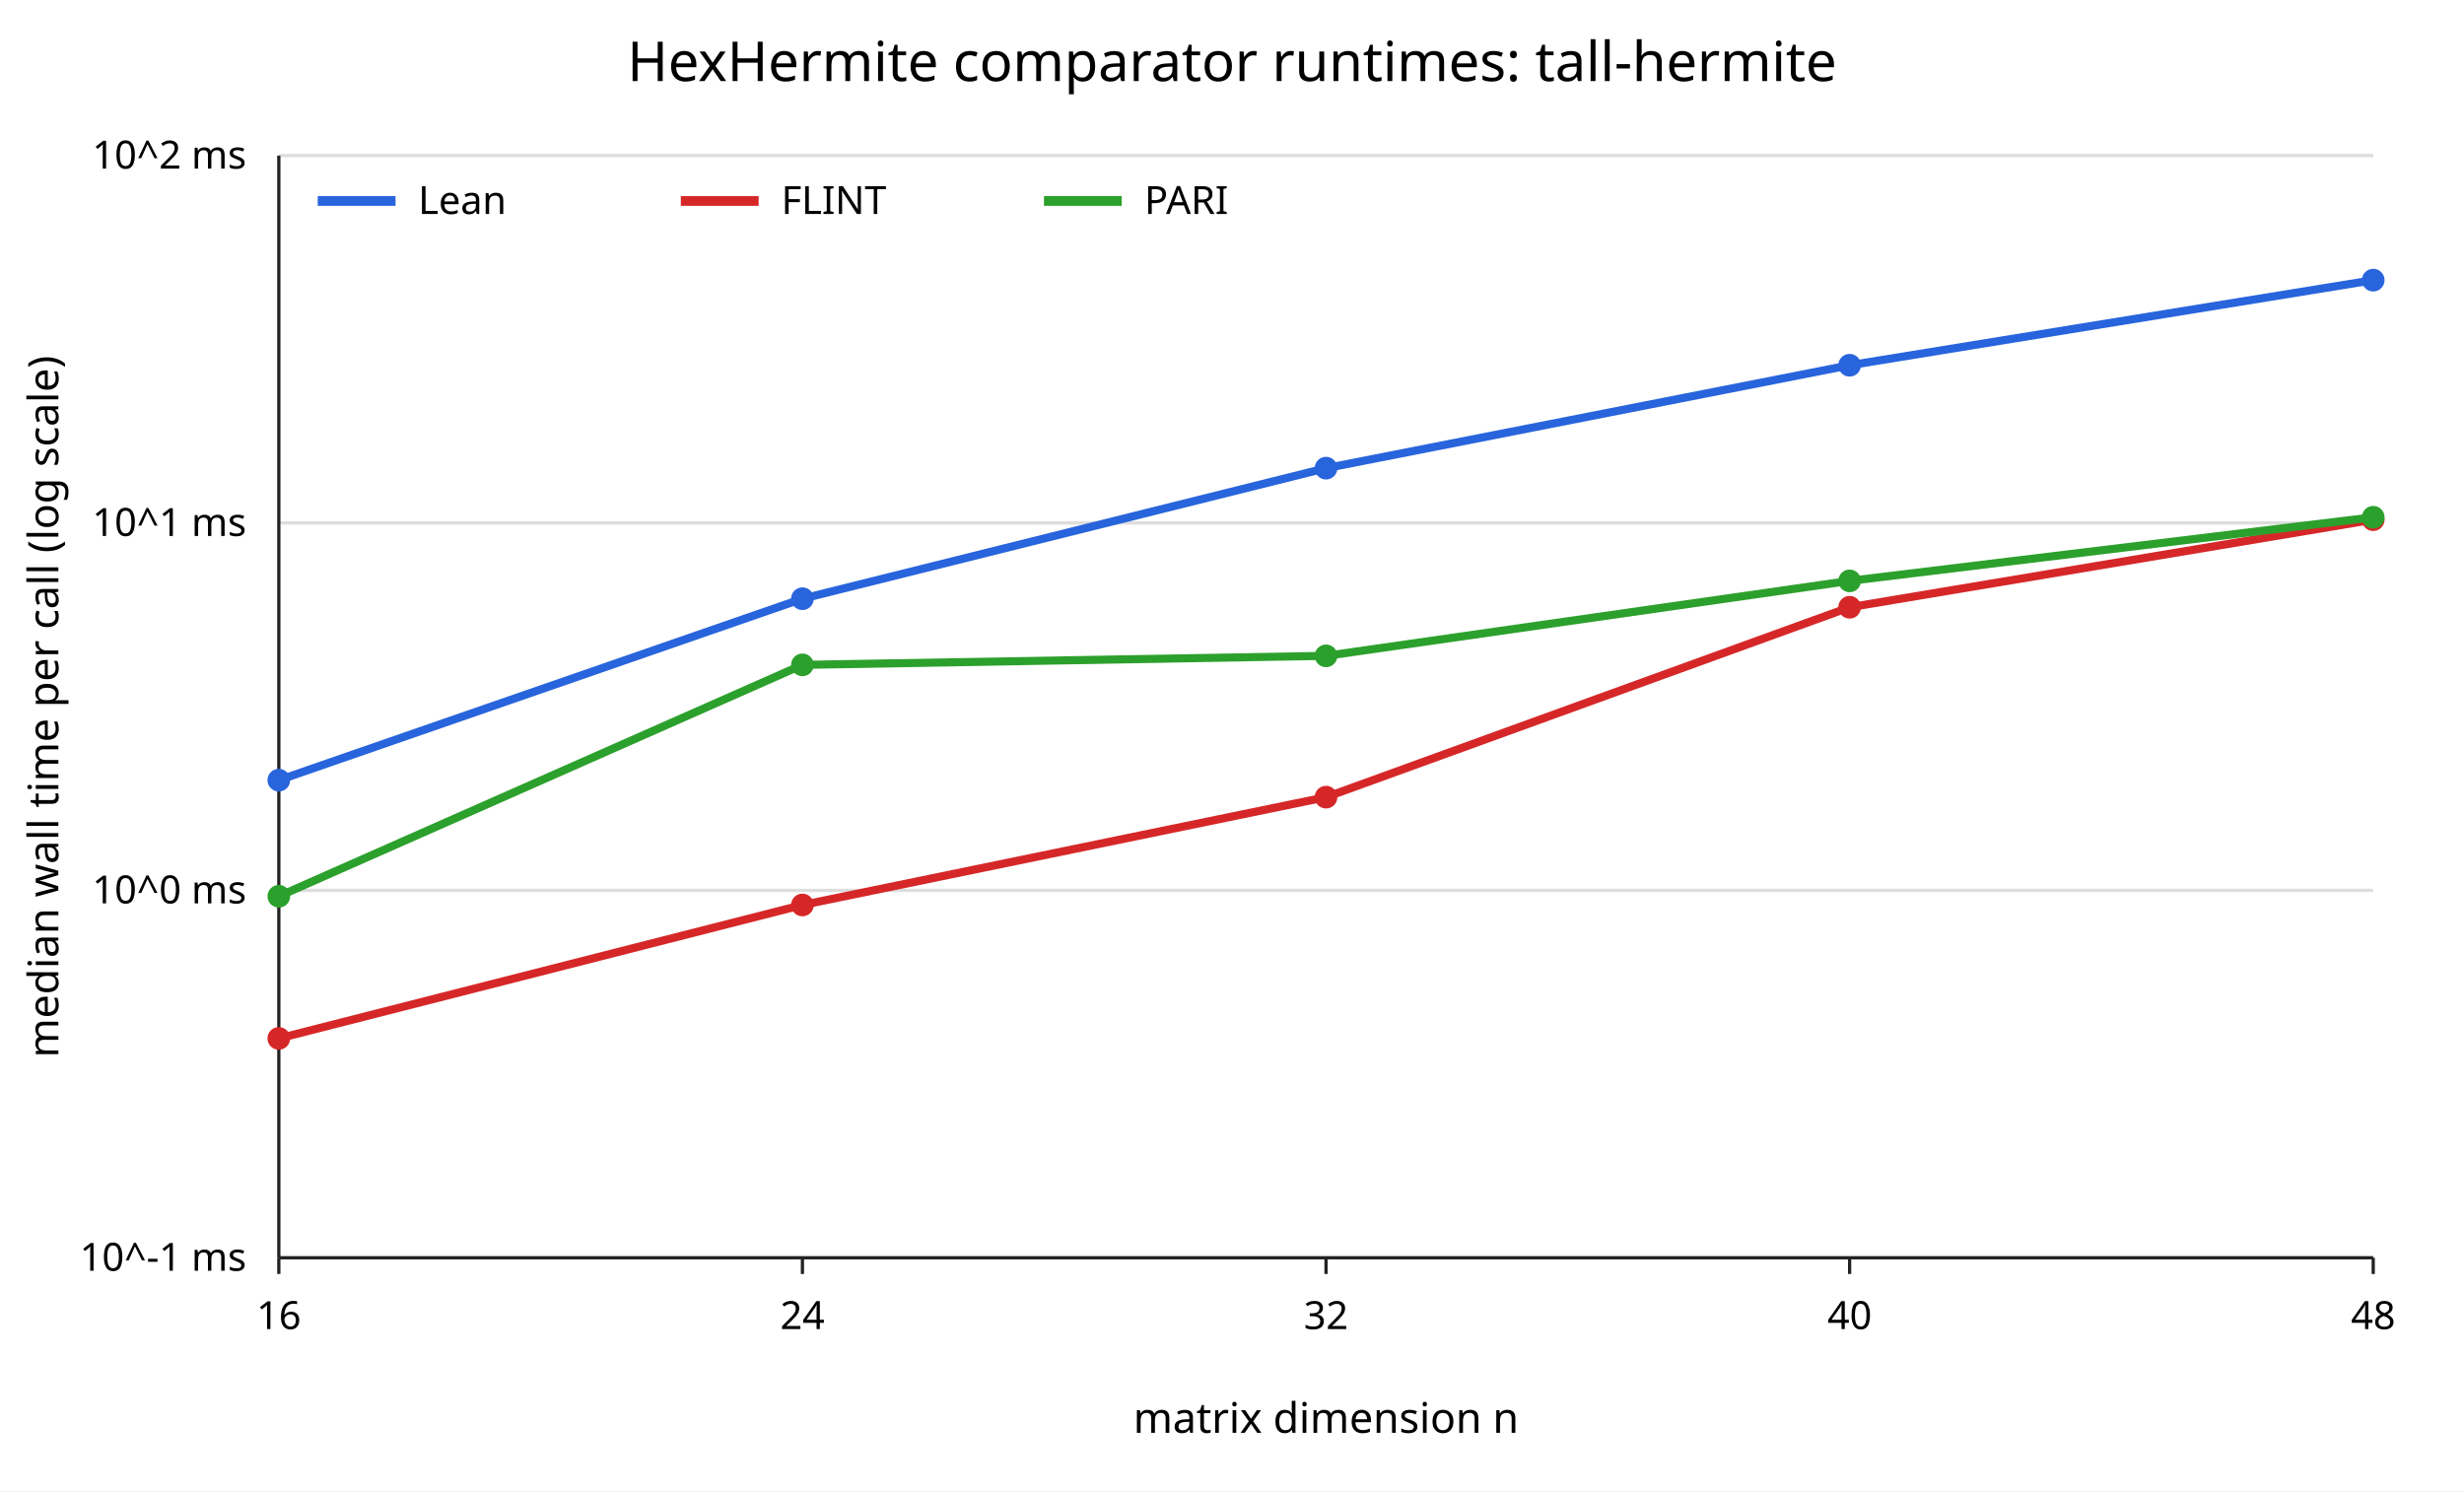
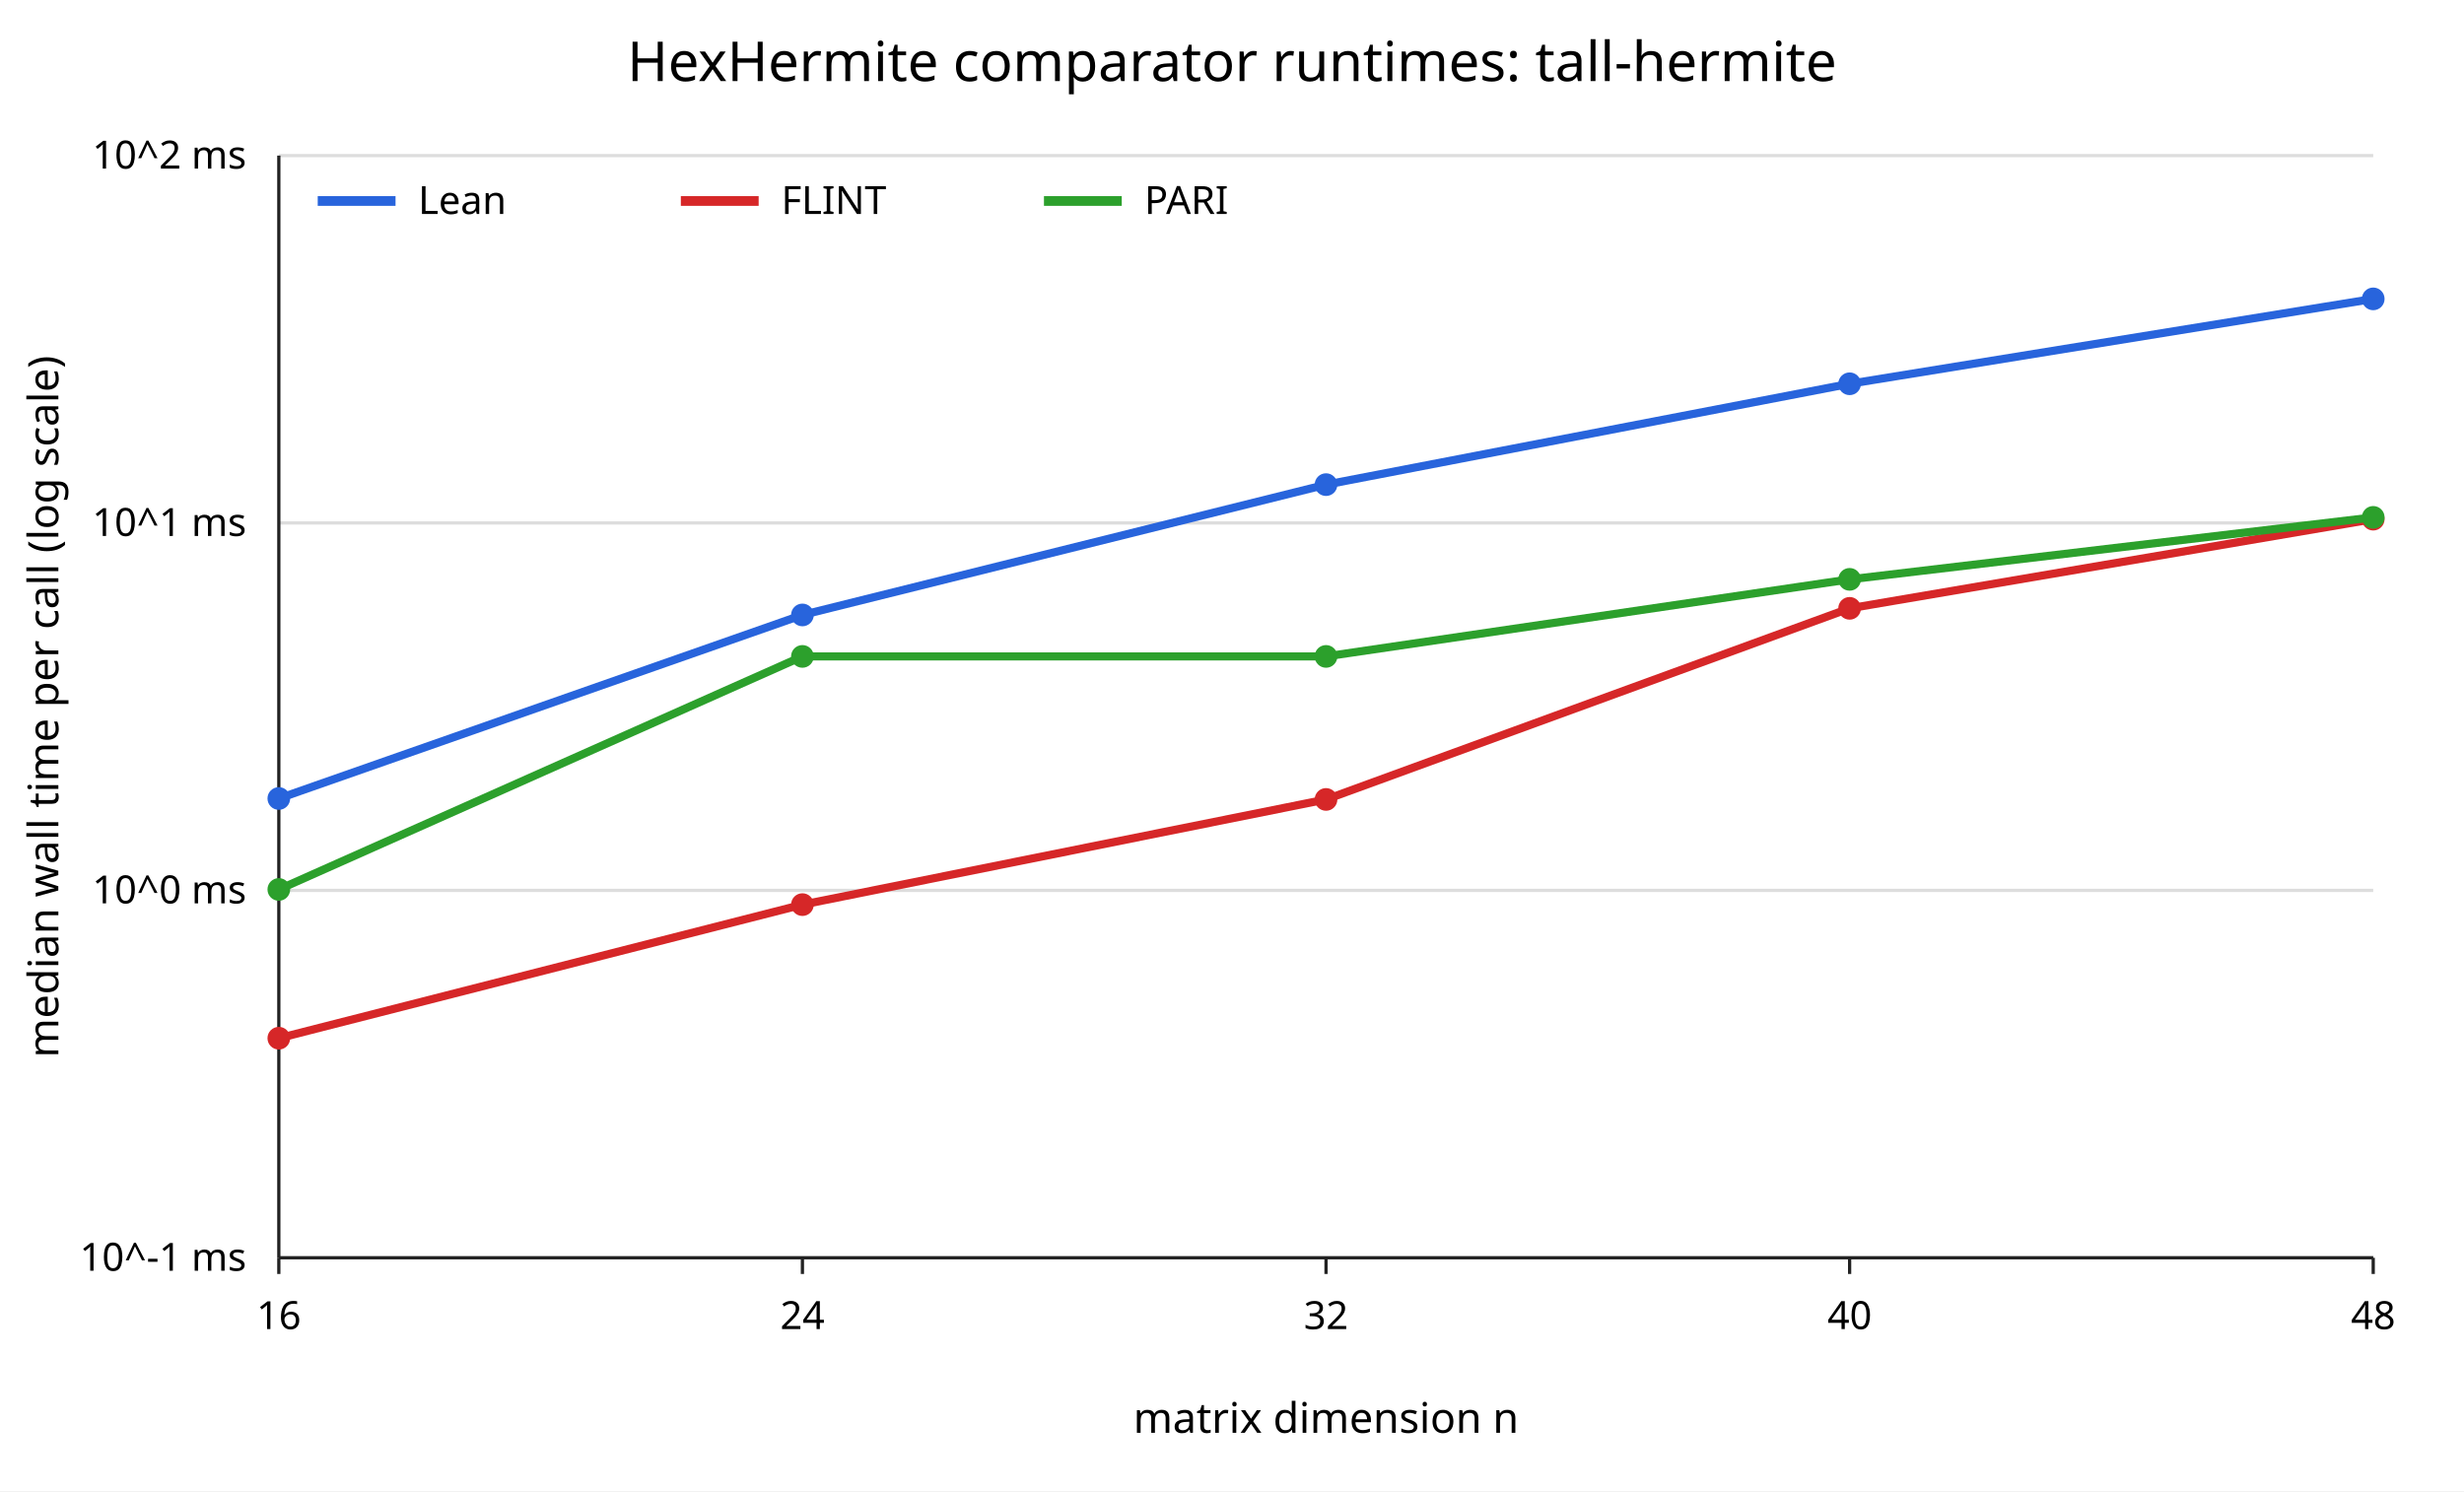
<svg xmlns="http://www.w3.org/2000/svg" width="760" height="460" viewBox="0 0 760 460">
  <rect width="100%" height="100%" fill="white" />
  <text x="380.0" y="25" text-anchor="middle" font-family="sans-serif" font-size="17">HexHermite comparator runtimes: tall-hermite</text>
  <line x1="86" y1="388.00" x2="732" y2="388.00" stroke="#dddddd" />
  <text x="76" y="392.00" text-anchor="end" font-family="sans-serif" font-size="12">10^-1 ms</text>
  <line x1="86" y1="274.67" x2="732" y2="274.67" stroke="#dddddd" />
  <text x="76" y="278.67" text-anchor="end" font-family="sans-serif" font-size="12">10^0 ms</text>
  <line x1="86" y1="161.33" x2="732" y2="161.33" stroke="#dddddd" />
  <text x="76" y="165.33" text-anchor="end" font-family="sans-serif" font-size="12">10^1 ms</text>
  <line x1="86" y1="48.00" x2="732" y2="48.00" stroke="#dddddd" />
  <text x="76" y="52.00" text-anchor="end" font-family="sans-serif" font-size="12">10^2 ms</text>
  <line x1="86" y1="48" x2="86" y2="388" stroke="#222" />
  <line x1="86" y1="388" x2="732" y2="388" stroke="#222" />
  <line x1="86.00" y1="388" x2="86.00" y2="393" stroke="#222" />
  <text x="86.00" y="410" text-anchor="middle" font-family="sans-serif" font-size="12">16</text>
  <line x1="247.50" y1="388" x2="247.50" y2="393" stroke="#222" />
  <text x="247.50" y="410" text-anchor="middle" font-family="sans-serif" font-size="12">24</text>
  <line x1="409.00" y1="388" x2="409.00" y2="393" stroke="#222" />
  <text x="409.00" y="410" text-anchor="middle" font-family="sans-serif" font-size="12">32</text>
  <line x1="570.50" y1="388" x2="570.50" y2="393" stroke="#222" />
  <text x="570.50" y="410" text-anchor="middle" font-family="sans-serif" font-size="12">40</text>
  <line x1="732.00" y1="388" x2="732.00" y2="393" stroke="#222" />
  <text x="732.00" y="410" text-anchor="middle" font-family="sans-serif" font-size="12">48</text>
  <text x="409.0" y="442" text-anchor="middle" font-family="sans-serif" font-size="13">matrix dimension n</text>
  <text x="18" y="218.0" text-anchor="middle" transform="rotate(-90 18 218.0)" font-family="sans-serif" font-size="13">median wall time per call (log scale)</text>
-   <polyline points="86.00,240.67 247.50,184.69 409.00,144.42 570.50,112.67 732.00,86.42" fill="none" stroke="#2864dc" stroke-width="2.5" />
-   <circle cx="86.00" cy="240.67" r="3.5" fill="#2864dc" />
-   <circle cx="247.50" cy="184.69" r="3.5" fill="#2864dc" />
-   <circle cx="409.00" cy="144.42" r="3.5" fill="#2864dc" />
-   <circle cx="570.50" cy="112.67" r="3.5" fill="#2864dc" />
-   <circle cx="732.00" cy="86.42" r="3.5" fill="#2864dc" />
-   <polyline points="86.00,320.33 247.50,279.17 409.00,245.91 570.50,187.33 732.00,160.31" fill="none" stroke="#d62728" stroke-width="2.5" />
-   <circle cx="86.00" cy="320.33" r="3.5" fill="#d62728" />
-   <circle cx="247.50" cy="279.17" r="3.5" fill="#d62728" />
-   <circle cx="409.00" cy="245.91" r="3.5" fill="#d62728" />
-   <circle cx="570.50" cy="187.33" r="3.5" fill="#d62728" />
-   <circle cx="732.00" cy="160.31" r="3.5" fill="#d62728" />
-   <polyline points="86.00,276.48 247.50,205.10 409.00,202.32 570.50,179.19 732.00,159.57" fill="none" stroke="#2ca02c" stroke-width="2.5" />
-   <circle cx="86.00" cy="276.48" r="3.5" fill="#2ca02c" />
-   <circle cx="247.50" cy="205.10" r="3.5" fill="#2ca02c" />
-   <circle cx="409.00" cy="202.32" r="3.5" fill="#2ca02c" />
-   <circle cx="570.50" cy="179.19" r="3.5" fill="#2ca02c" />
-   <circle cx="732.00" cy="159.57" r="3.5" fill="#2ca02c" />
+   <polyline points="86.00,246.32 247.50,189.70 409.00,149.50 570.50,118.39 732.00,92.20" fill="none" stroke="#2864dc" stroke-width="2.5" />
+   <circle cx="86.00" cy="246.32" r="3.5" fill="#2864dc" />
+   <circle cx="247.50" cy="189.70" r="3.5" fill="#2864dc" />
+   <circle cx="409.00" cy="149.50" r="3.5" fill="#2864dc" />
+   <circle cx="570.50" cy="118.39" r="3.5" fill="#2864dc" />
+   <circle cx="732.00" cy="92.20" r="3.5" fill="#2864dc" />
+   <polyline points="86.00,320.27 247.50,279.06 409.00,246.61 570.50,187.66 732.00,160.15" fill="none" stroke="#d62728" stroke-width="2.5" />
+   <circle cx="86.00" cy="320.27" r="3.5" fill="#d62728" />
+   <circle cx="247.50" cy="279.06" r="3.5" fill="#d62728" />
+   <circle cx="409.00" cy="246.61" r="3.5" fill="#d62728" />
+   <circle cx="570.50" cy="187.66" r="3.5" fill="#d62728" />
+   <circle cx="732.00" cy="160.15" r="3.5" fill="#d62728" />
+   <polyline points="86.00,274.38 247.50,202.49 409.00,202.49 570.50,178.72 732.00,159.60" fill="none" stroke="#2ca02c" stroke-width="2.5" />
+   <circle cx="86.00" cy="274.38" r="3.5" fill="#2ca02c" />
+   <circle cx="247.50" cy="202.49" r="3.5" fill="#2ca02c" />
+   <circle cx="409.00" cy="202.49" r="3.5" fill="#2ca02c" />
+   <circle cx="570.50" cy="178.72" r="3.5" fill="#2ca02c" />
+   <circle cx="732.00" cy="159.60" r="3.5" fill="#2ca02c" />
  <line x1="98" y1="62" x2="122" y2="62" stroke="#2864dc" stroke-width="3" />
  <text x="129" y="66" font-family="sans-serif" font-size="12">Lean</text>
  <line x1="210" y1="62" x2="234" y2="62" stroke="#d62728" stroke-width="3" />
  <text x="241" y="66" font-family="sans-serif" font-size="12">FLINT</text>
  <line x1="322" y1="62" x2="346" y2="62" stroke="#2ca02c" stroke-width="3" />
  <text x="353" y="66" font-family="sans-serif" font-size="12">PARI</text>
</svg>
